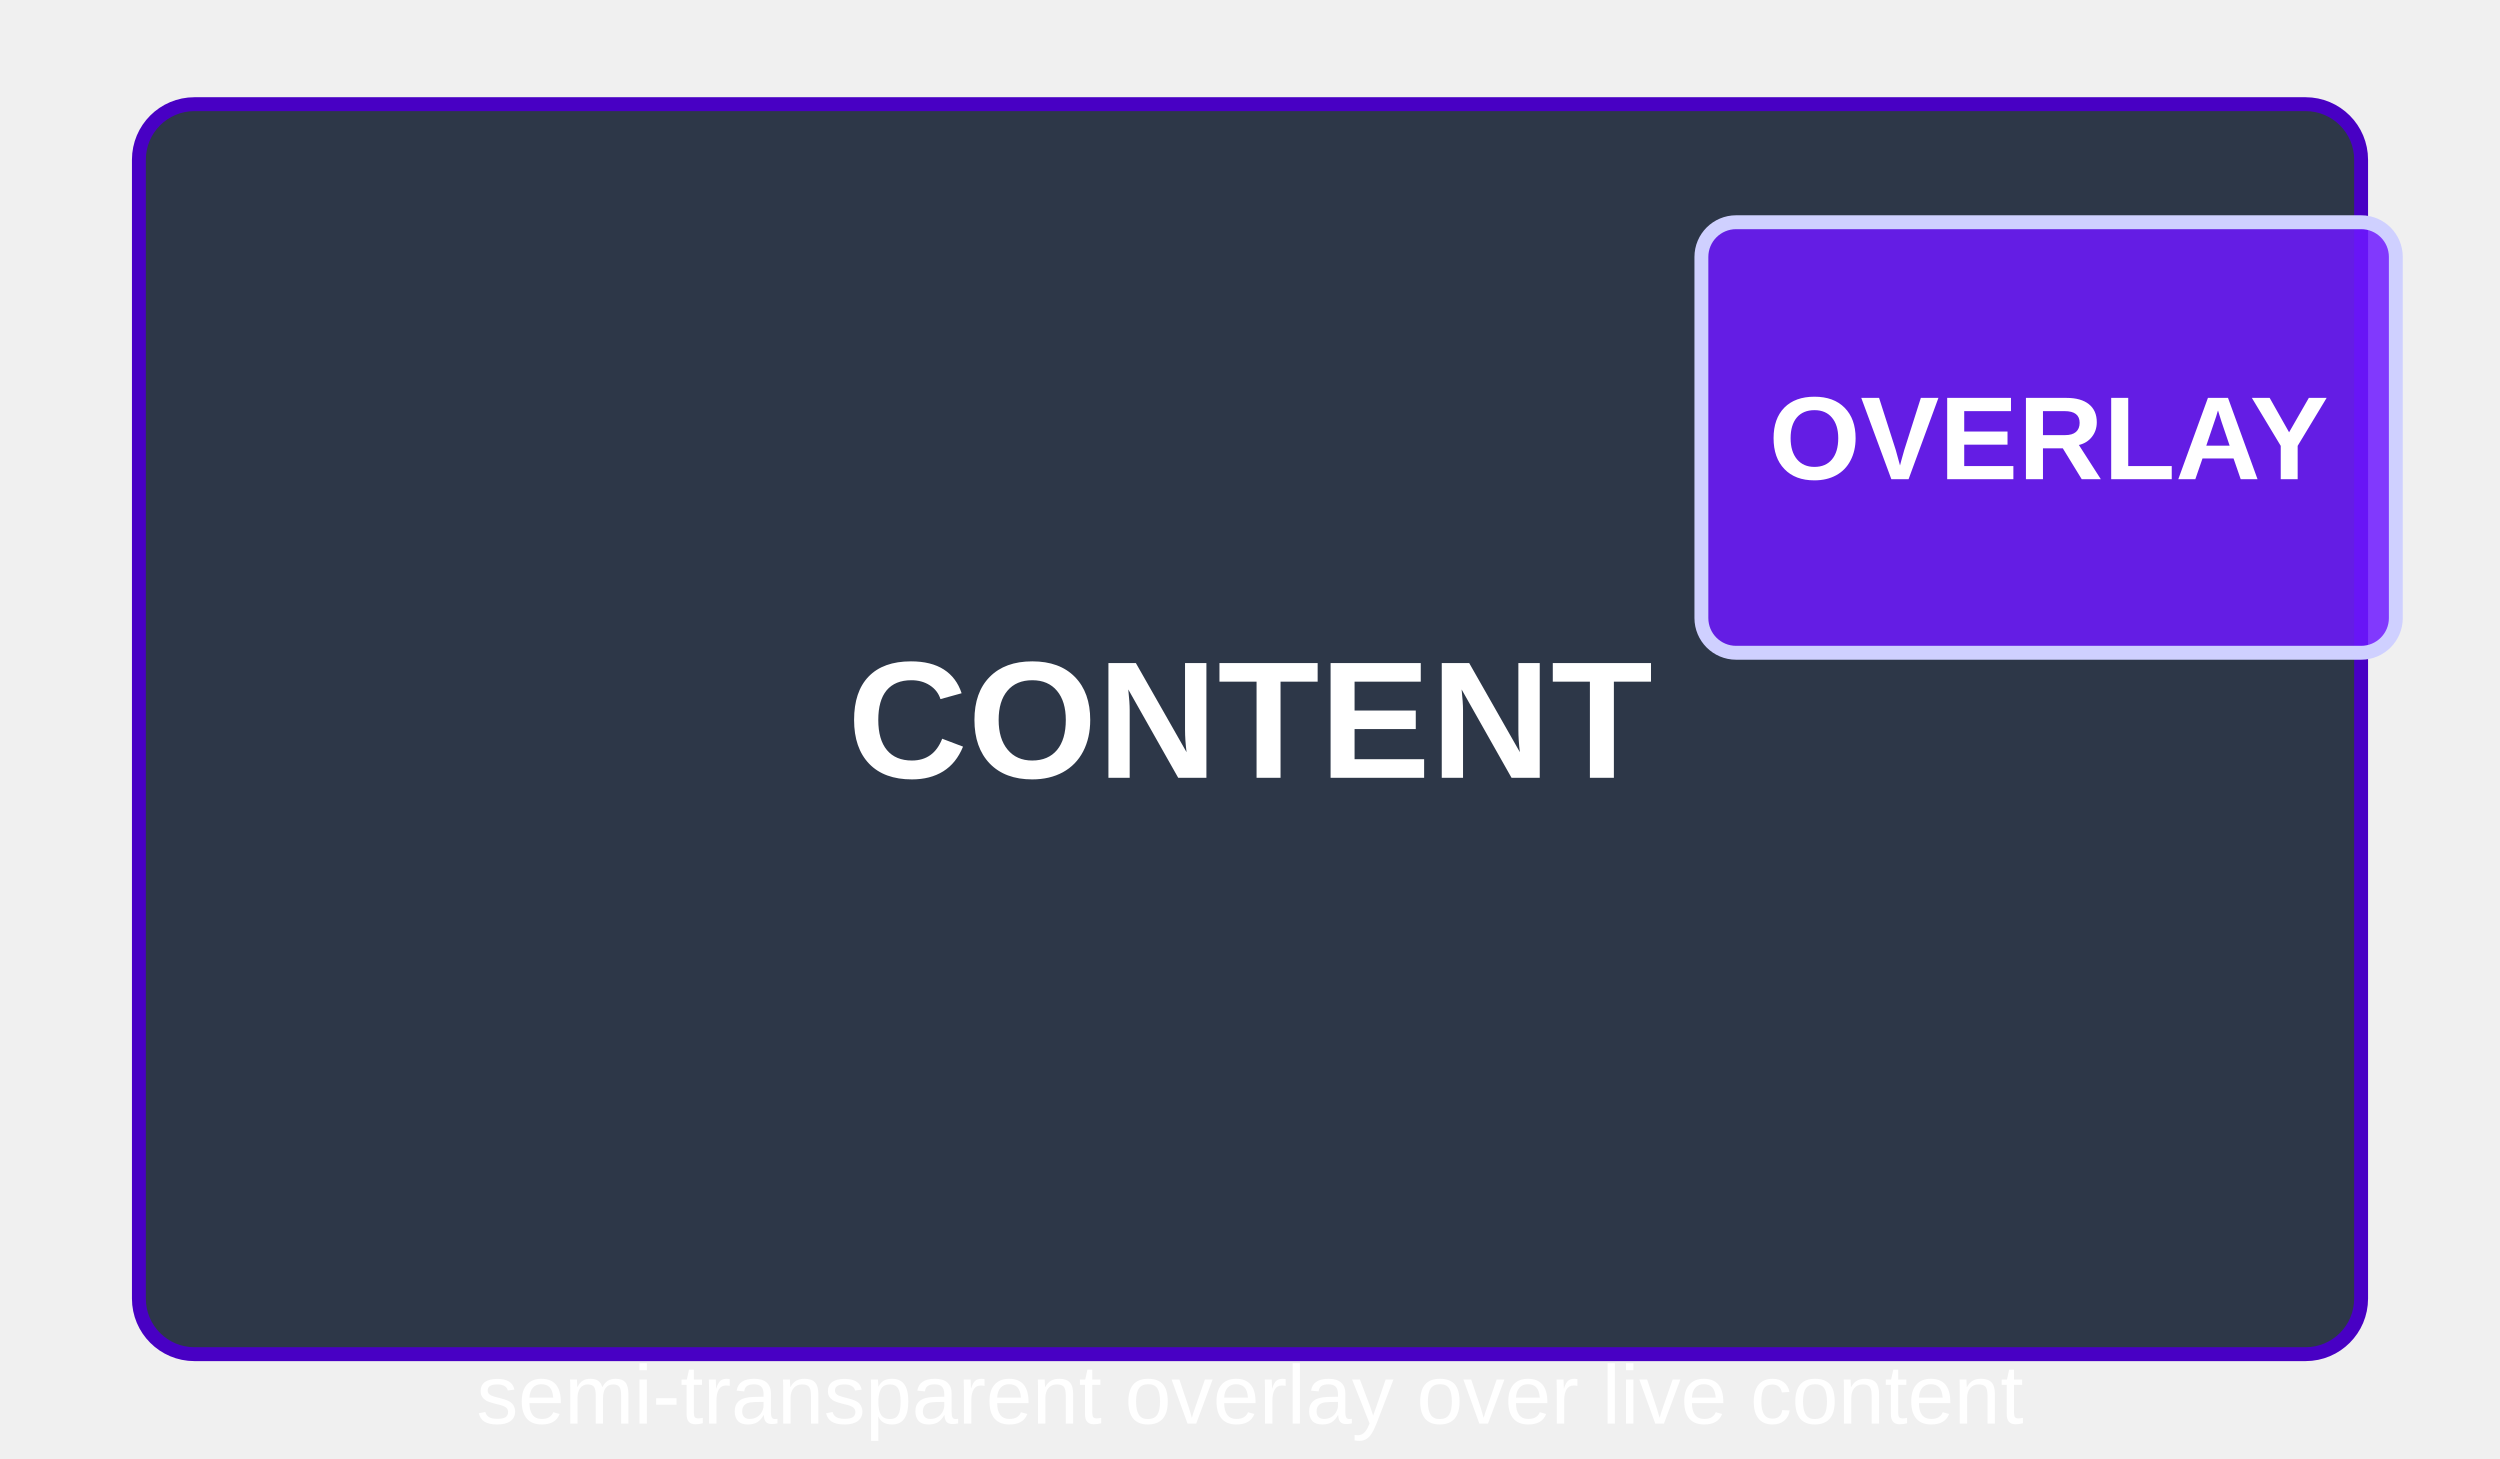
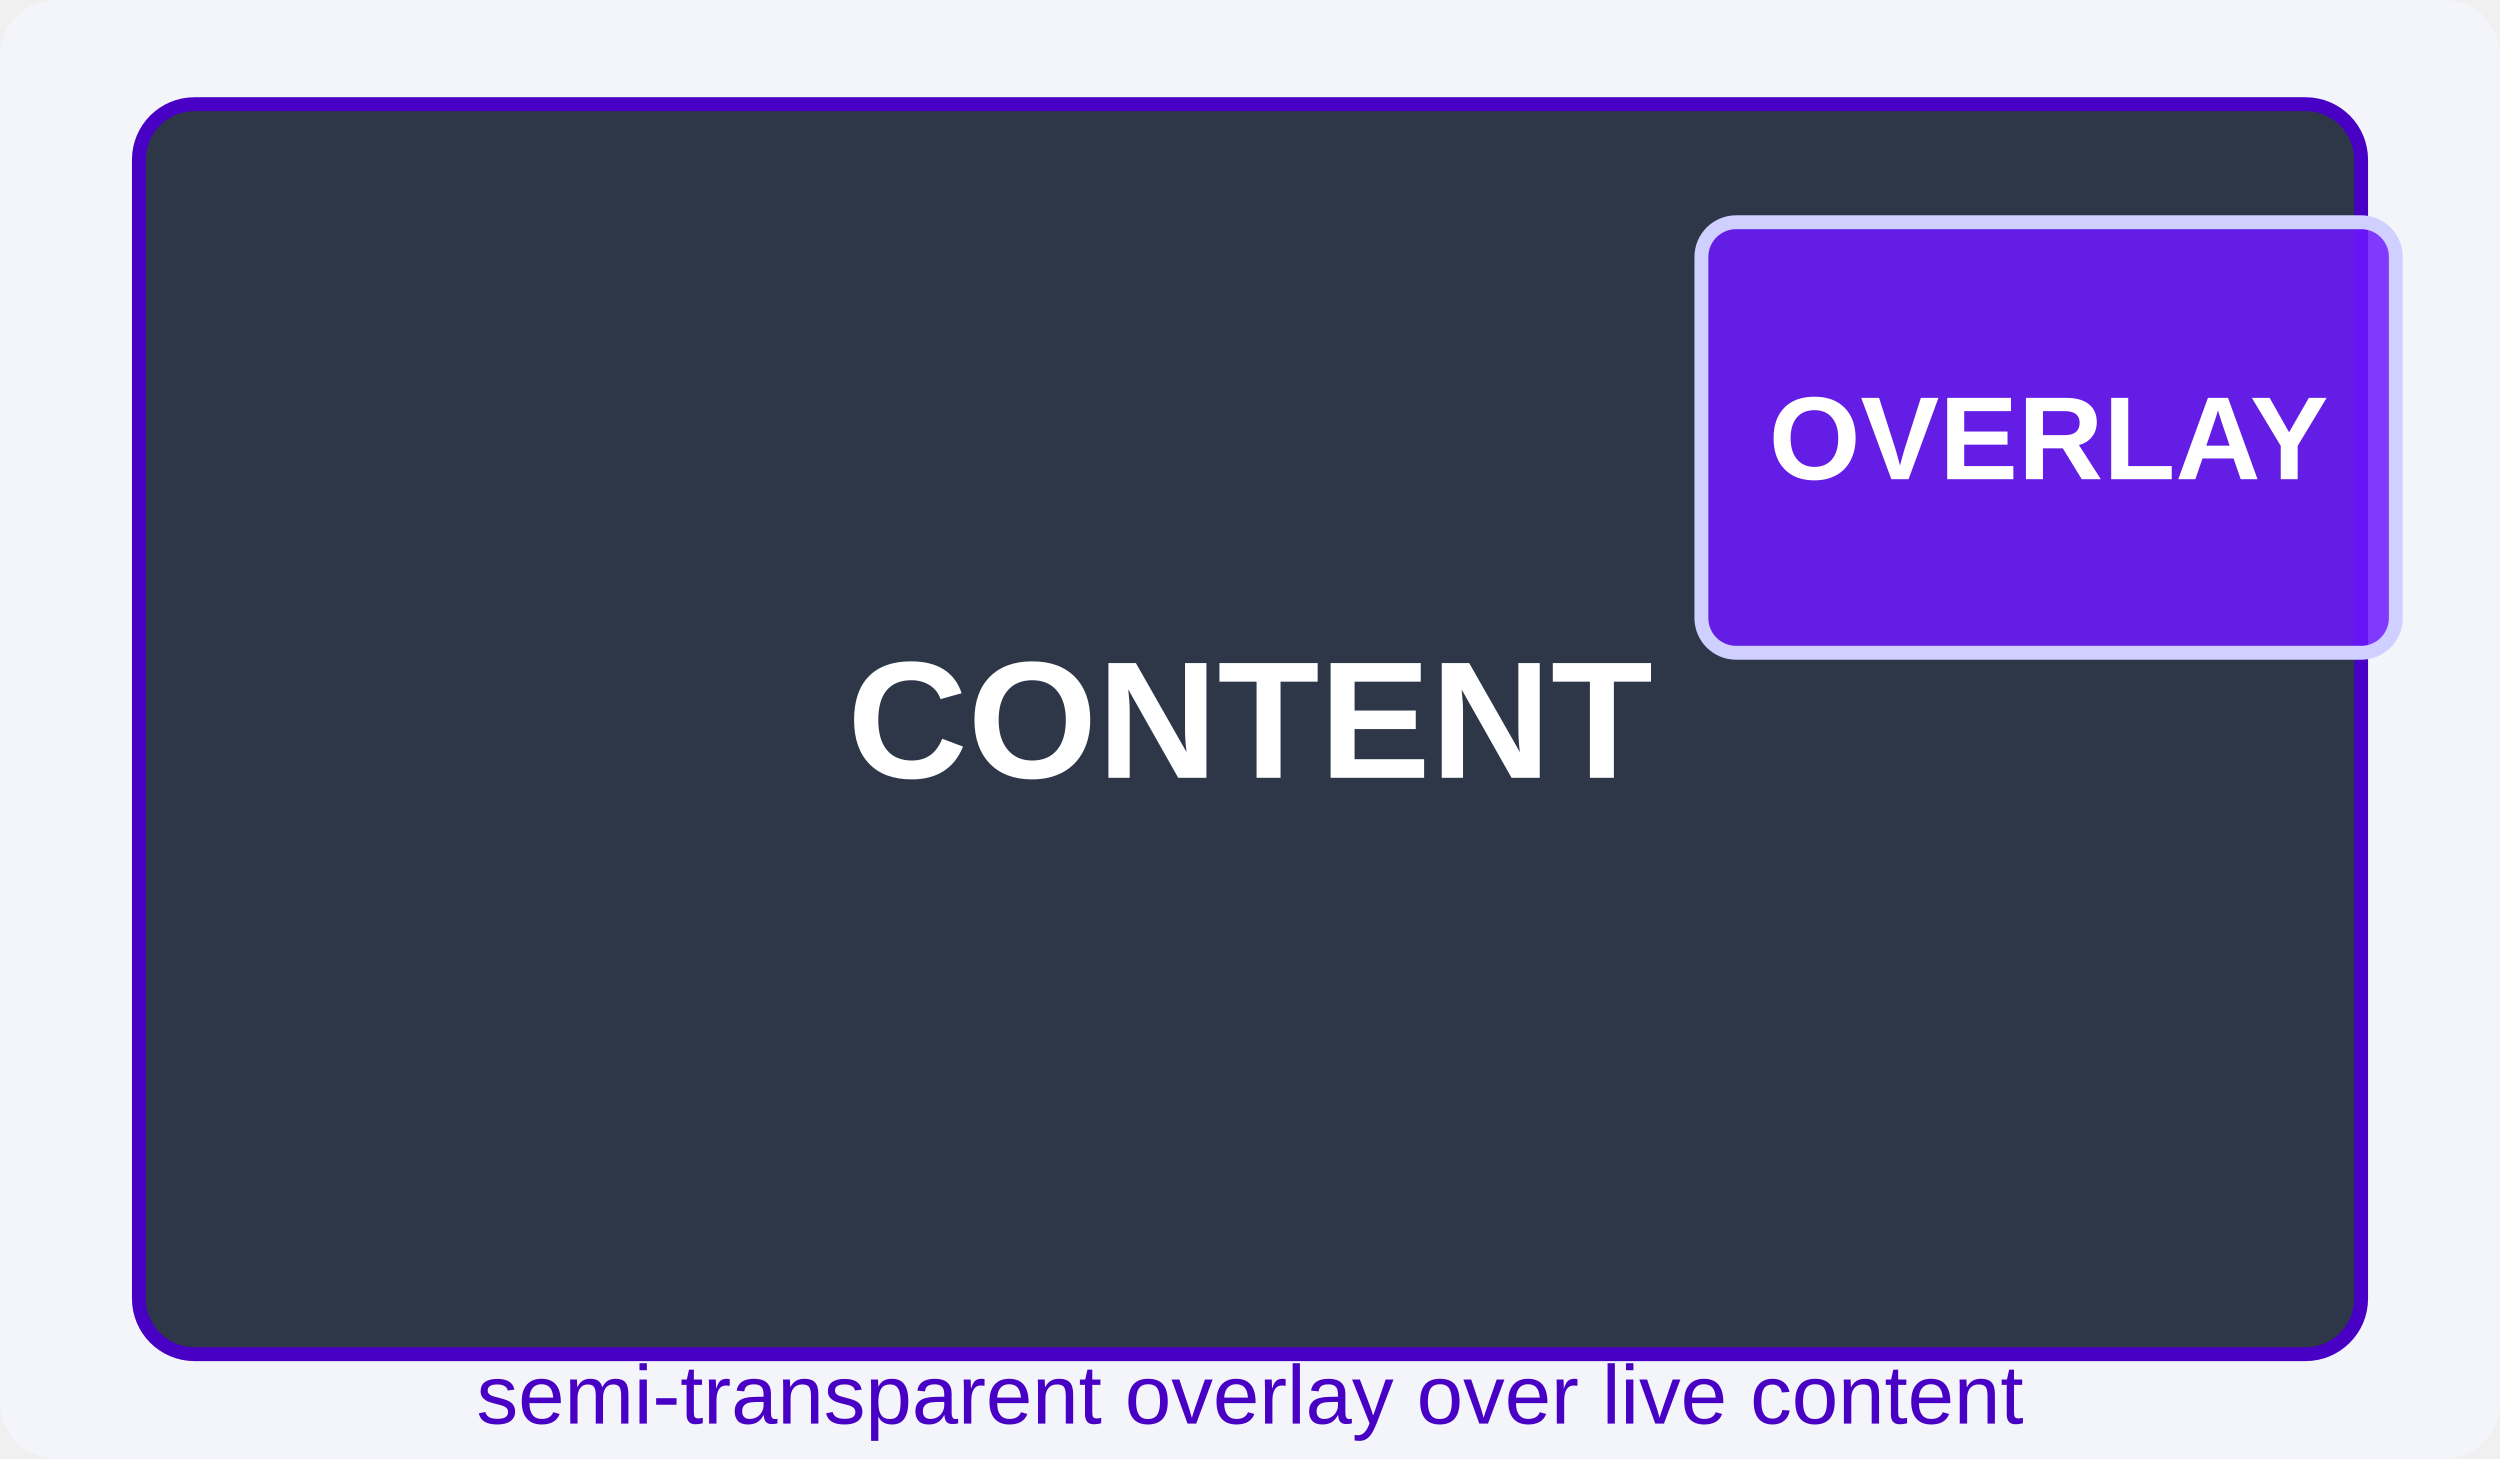
<svg xmlns="http://www.w3.org/2000/svg" width="360" height="210" viewBox="0 0 360 210" role="img" aria-label="Overlay format: a semi-transparent overlay box is placed over live content">
+   <rect x="0" y="0" width="100%" height="100%" rx="8" fill="#f4f4fb" />
  <rect x="20" y="15" width="320" height="180" rx="8" fill="#2D3748" stroke="#4800c4" stroke-width="2" />
  <text x="180" y="112" text-anchor="middle" font-family="Arial, sans-serif" font-size="24" font-weight="bold" fill="#FFFFFF">CONTENT</text>
  <rect x="245" y="32" width="100" height="62" rx="5" fill="#6d19ff" fill-opacity="0.85" stroke="#cfd0ff" stroke-width="2" />
  <text x="295" y="69" text-anchor="middle" font-family="Arial, sans-serif" font-size="17" font-weight="bold" fill="#FFFFFF">OVERLAY</text>
-   <text x="180" y="205" text-anchor="middle" font-family="Arial, sans-serif" font-size="12" fill="#FFFFFF">semi-transparent overlay over live content</text>
+   <text x="180" y="205" text-anchor="middle" font-family="Arial, sans-serif" font-size="12" fill="#4800c4">semi-transparent overlay over live content</text>
</svg>
